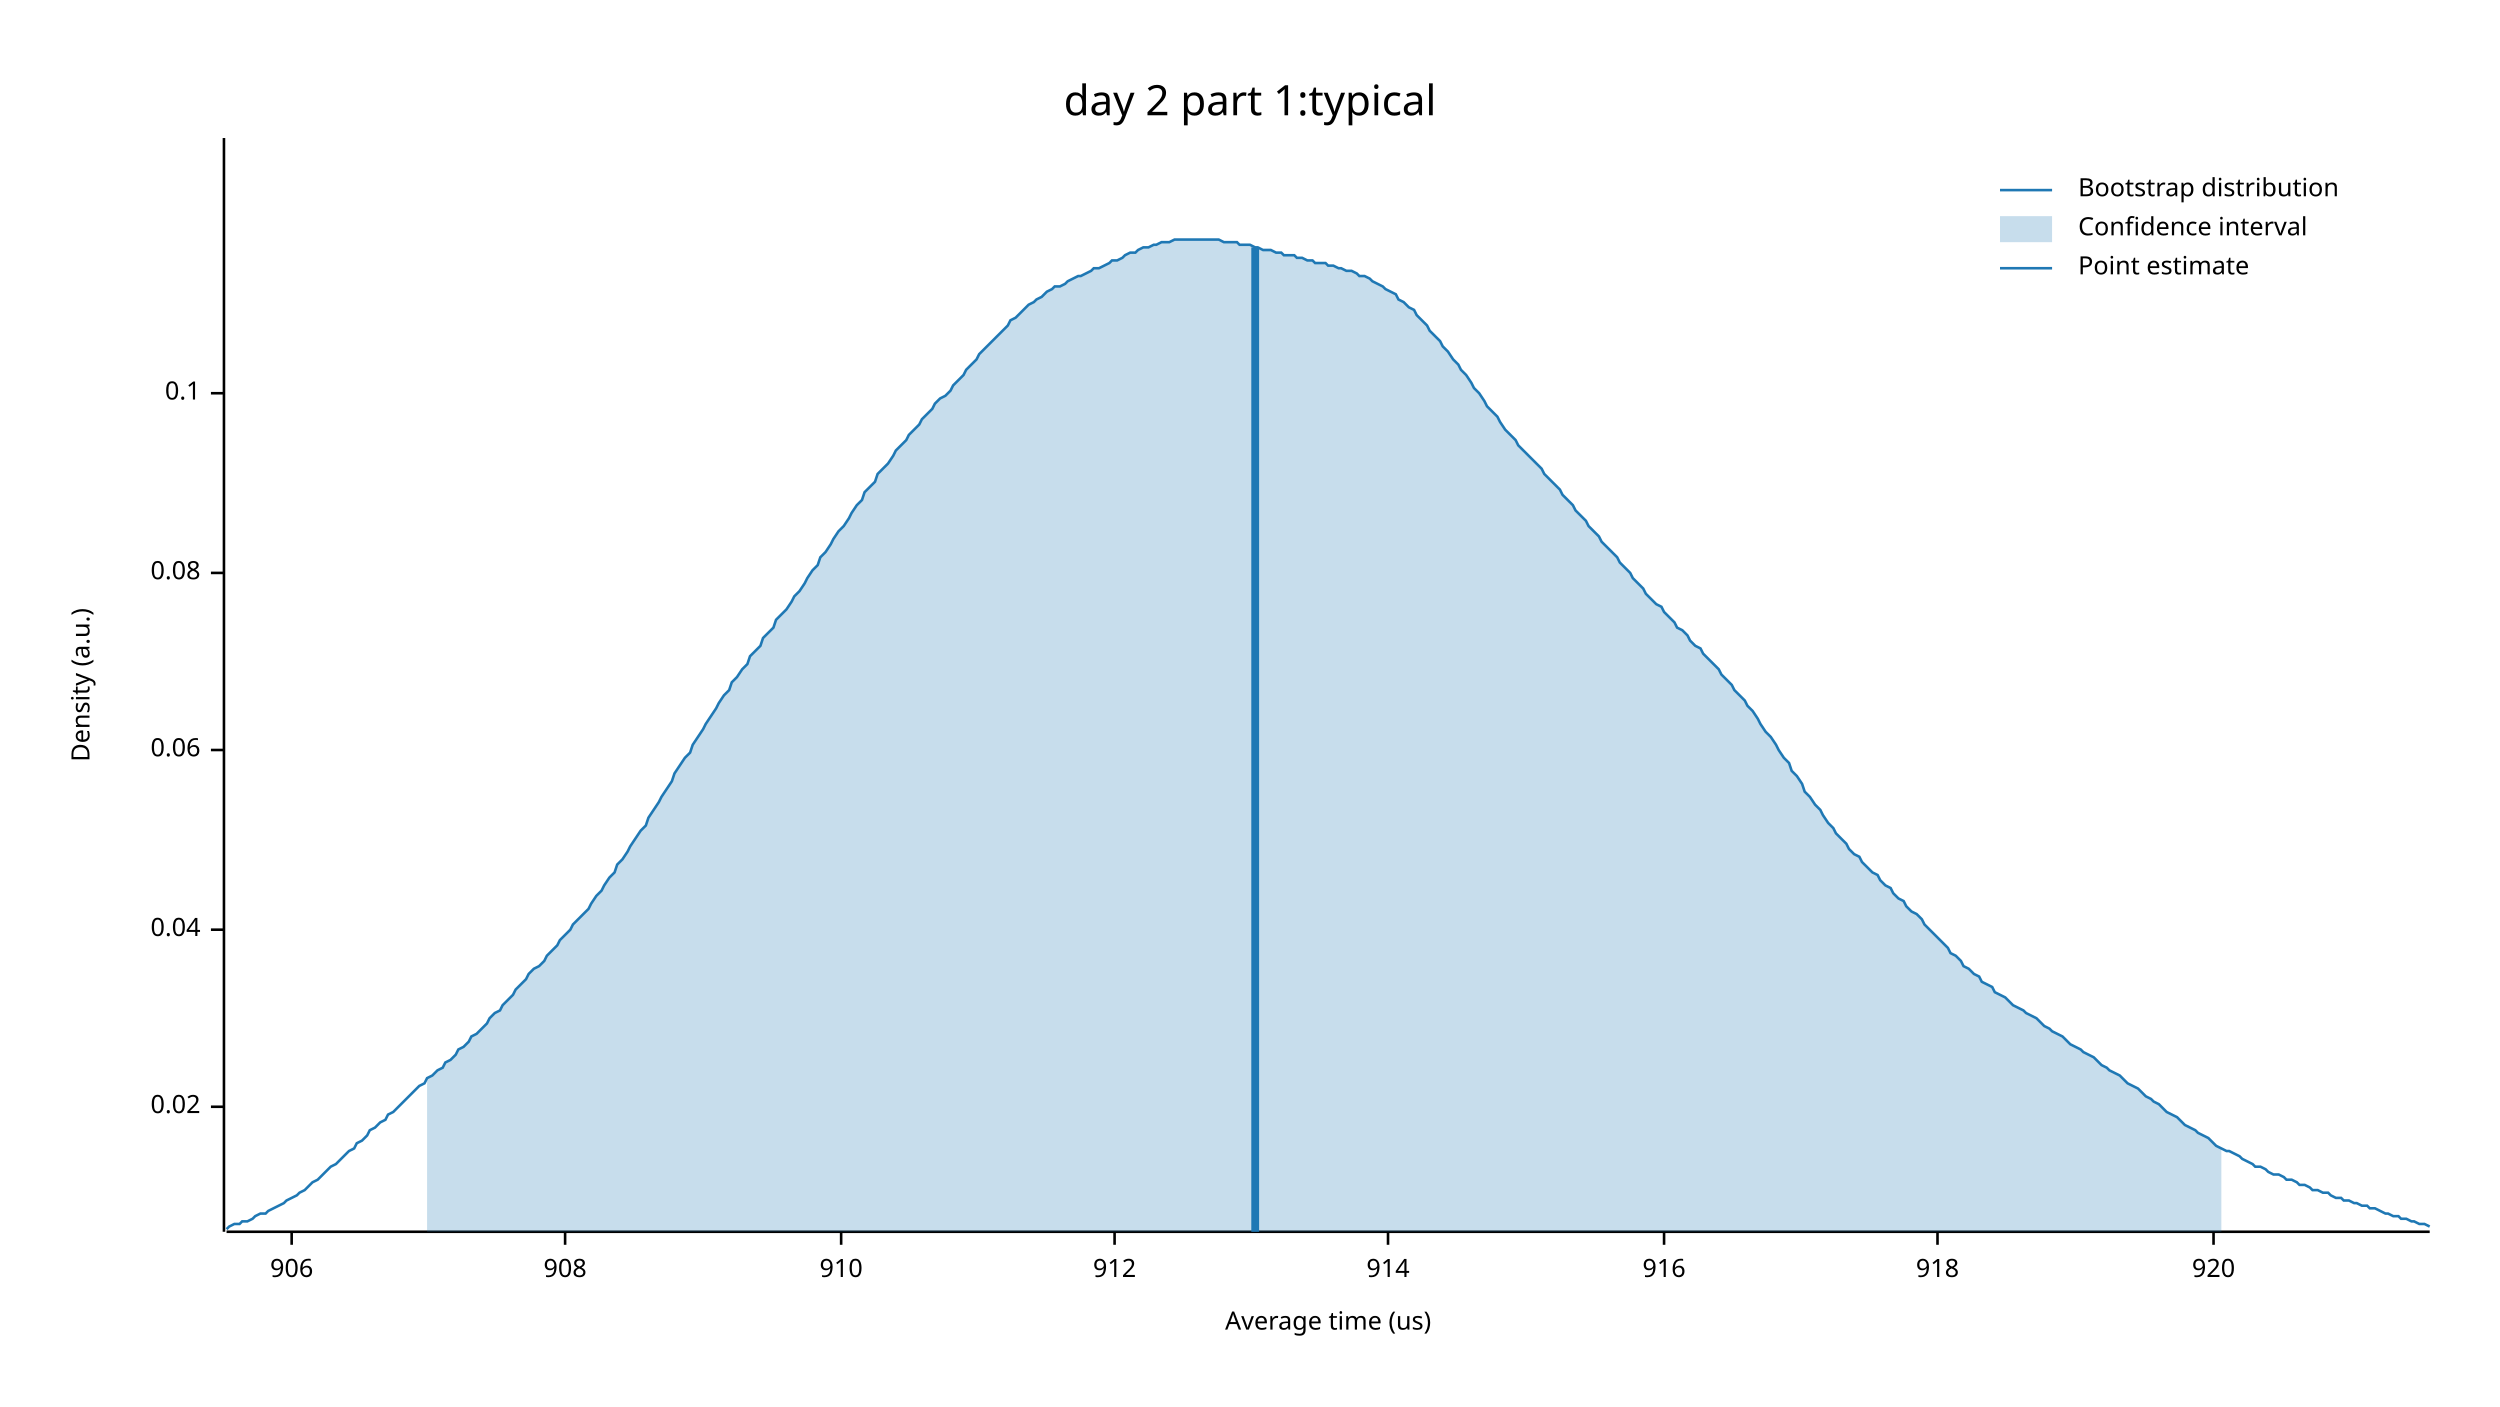
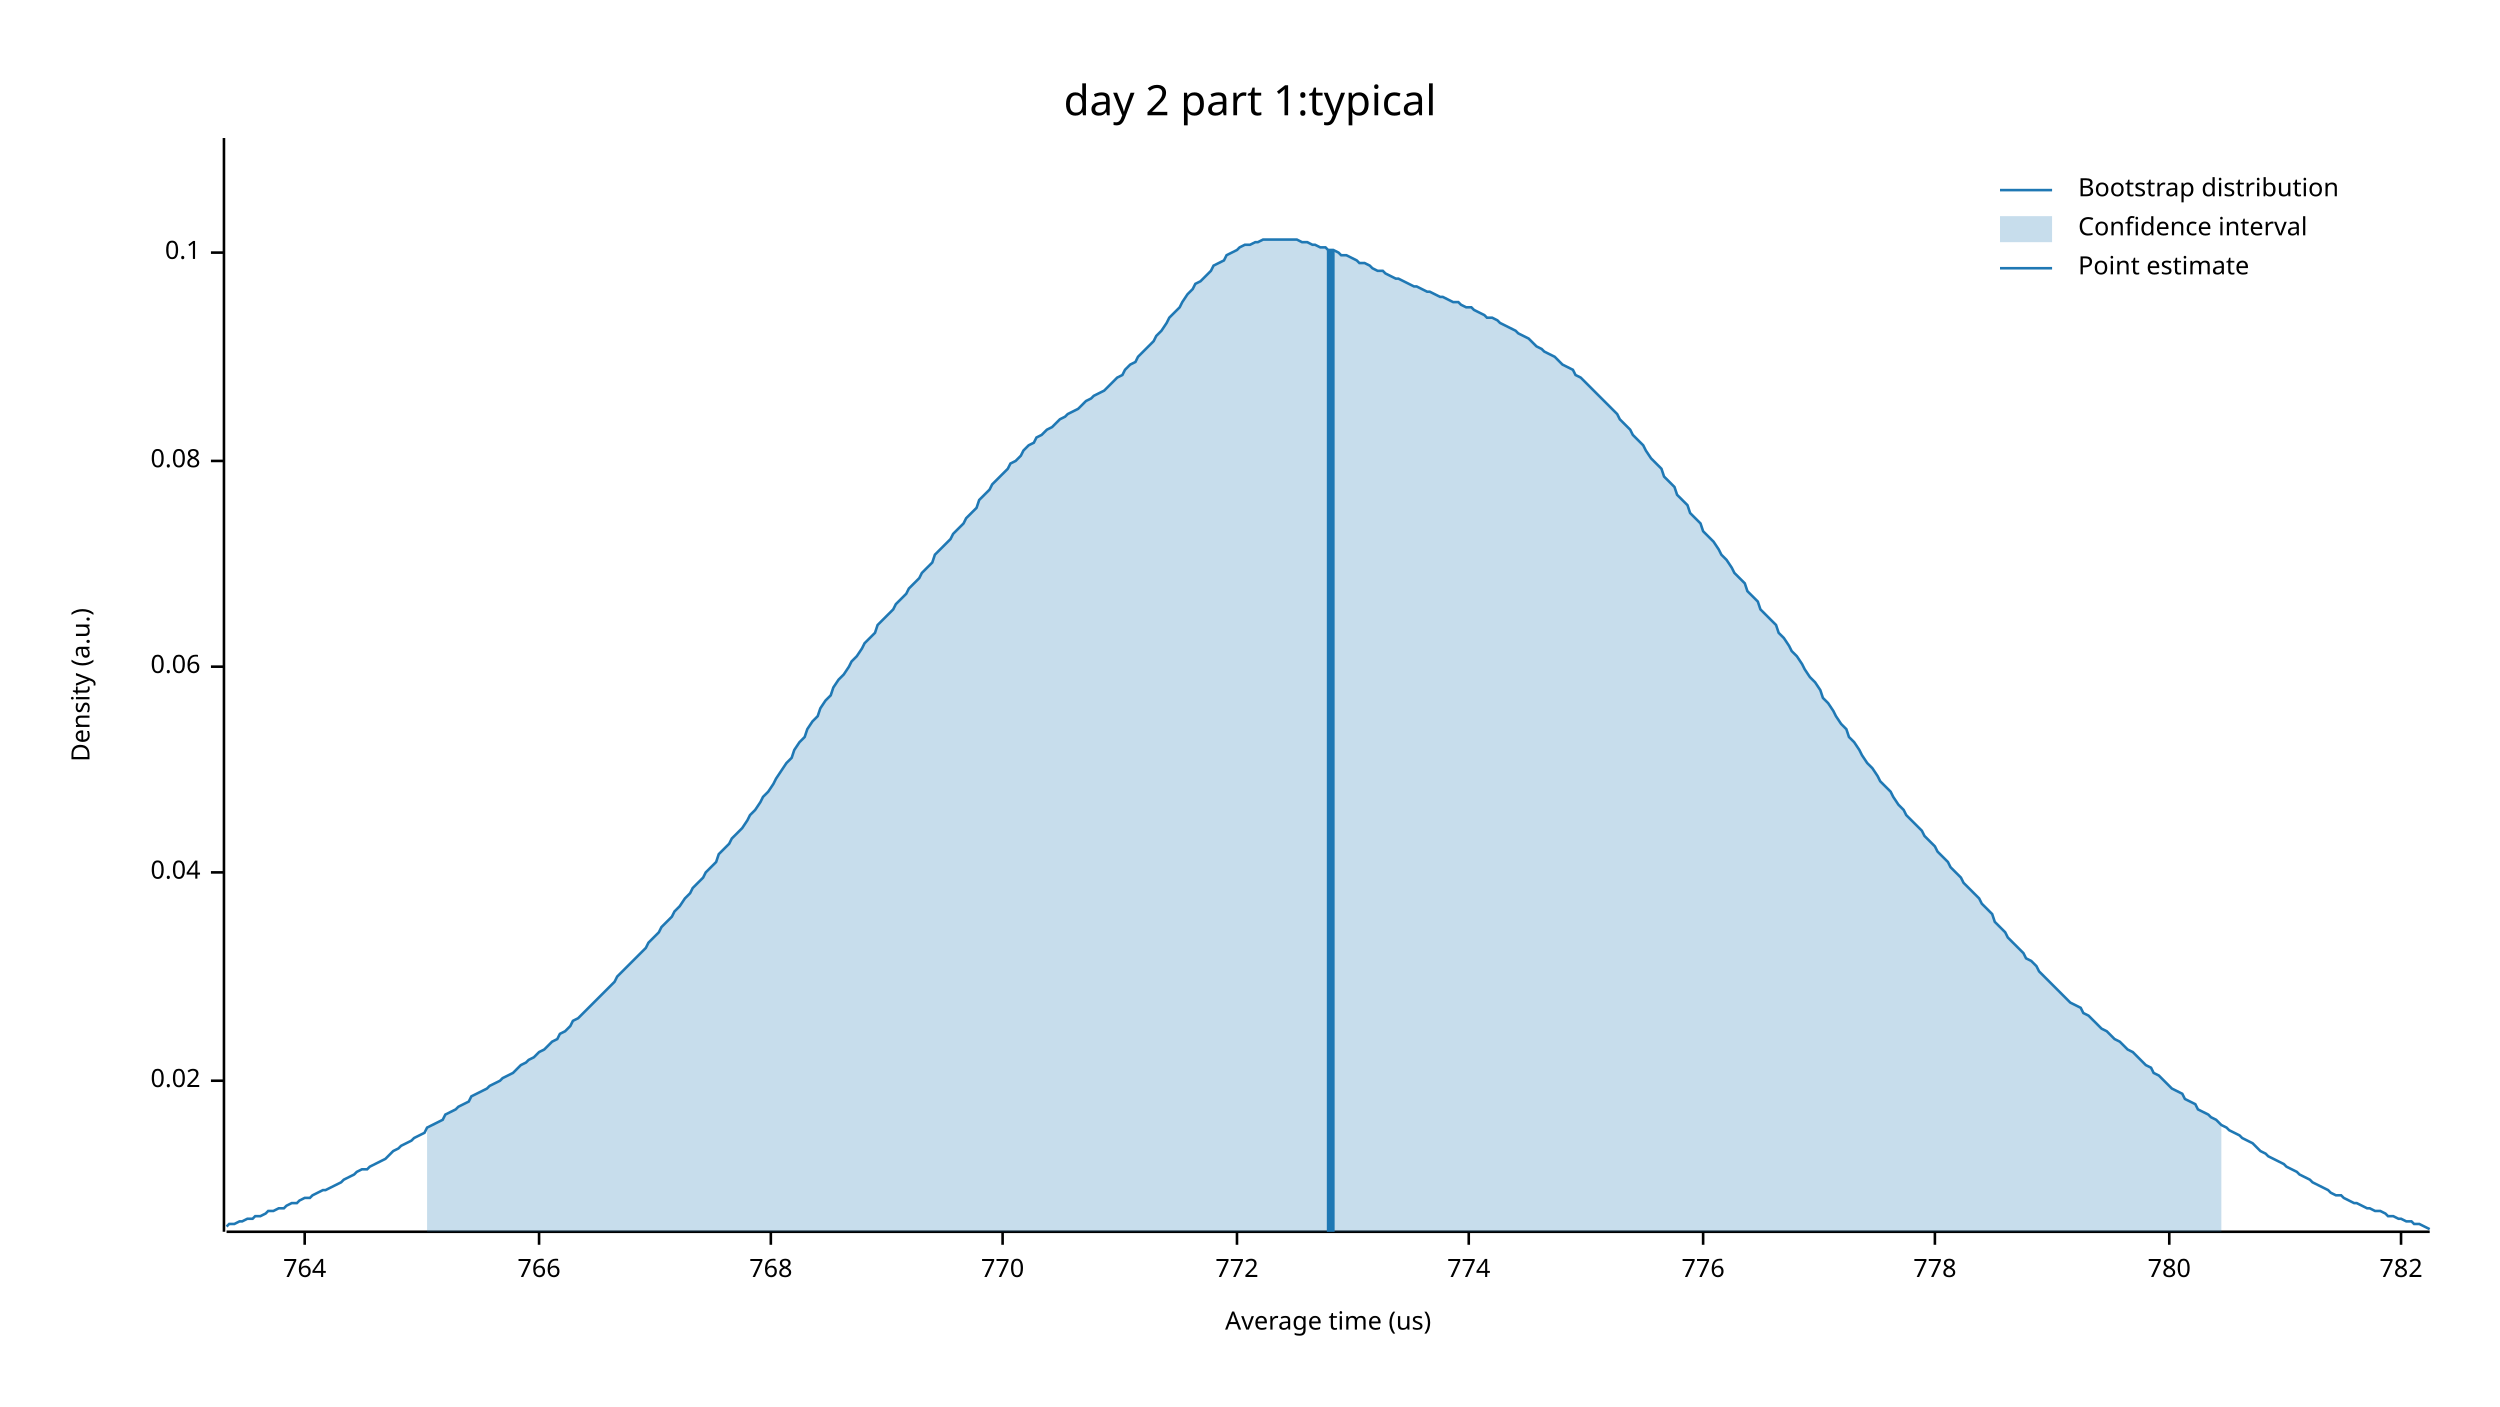
<svg xmlns="http://www.w3.org/2000/svg" width="960" height="540" viewBox="0 0 960 540">
  <text x="480" y="32" dy="0.76em" text-anchor="middle" font-family="sans-serif" font-size="16.129" opacity="1" fill="#000000">
day 2 part 1:typical
</text>
  <text x="27" y="263" dy="0.76em" text-anchor="middle" font-family="sans-serif" font-size="9.677" opacity="1" fill="#000000" transform="rotate(270, 27, 263)">
Density (a.u.)
</text>
  <text x="510" y="513" dy="-0.5ex" text-anchor="middle" font-family="sans-serif" font-size="9.677" opacity="1" fill="#000000">
Average time (us)
</text>
  <polyline fill="none" opacity="1" stroke="#000000" stroke-width="1" points="86,53 86,473 " />
-   <text x="77" y="425" dy="0.5ex" text-anchor="end" font-family="sans-serif" font-size="9.677" opacity="1" fill="#000000">
+   <text x="77" y="415" dy="0.5ex" text-anchor="end" font-family="sans-serif" font-size="9.677" opacity="1" fill="#000000">
0.02
</text>
-   <polyline fill="none" opacity="1" stroke="#000000" stroke-width="1" points="81,425 86,425 " />
-   <text x="77" y="357" dy="0.5ex" text-anchor="end" font-family="sans-serif" font-size="9.677" opacity="1" fill="#000000">
+   <polyline fill="none" opacity="1" stroke="#000000" stroke-width="1" points="81,415 86,415 " />
+   <text x="77" y="335" dy="0.5ex" text-anchor="end" font-family="sans-serif" font-size="9.677" opacity="1" fill="#000000">
0.04
</text>
-   <polyline fill="none" opacity="1" stroke="#000000" stroke-width="1" points="81,357 86,357 " />
-   <text x="77" y="288" dy="0.5ex" text-anchor="end" font-family="sans-serif" font-size="9.677" opacity="1" fill="#000000">
+   <polyline fill="none" opacity="1" stroke="#000000" stroke-width="1" points="81,335 86,335 " />
+   <text x="77" y="256" dy="0.5ex" text-anchor="end" font-family="sans-serif" font-size="9.677" opacity="1" fill="#000000">
0.06
</text>
-   <polyline fill="none" opacity="1" stroke="#000000" stroke-width="1" points="81,288 86,288 " />
-   <text x="77" y="220" dy="0.5ex" text-anchor="end" font-family="sans-serif" font-size="9.677" opacity="1" fill="#000000">
+   <polyline fill="none" opacity="1" stroke="#000000" stroke-width="1" points="81,256 86,256 " />
+   <text x="77" y="177" dy="0.5ex" text-anchor="end" font-family="sans-serif" font-size="9.677" opacity="1" fill="#000000">
0.08
</text>
-   <polyline fill="none" opacity="1" stroke="#000000" stroke-width="1" points="81,220 86,220 " />
-   <text x="77" y="151" dy="0.5ex" text-anchor="end" font-family="sans-serif" font-size="9.677" opacity="1" fill="#000000">
+   <polyline fill="none" opacity="1" stroke="#000000" stroke-width="1" points="81,177 86,177 " />
+   <text x="77" y="97" dy="0.5ex" text-anchor="end" font-family="sans-serif" font-size="9.677" opacity="1" fill="#000000">
0.1
</text>
-   <polyline fill="none" opacity="1" stroke="#000000" stroke-width="1" points="81,151 86,151 " />
+   <polyline fill="none" opacity="1" stroke="#000000" stroke-width="1" points="81,97 86,97 " />
  <polyline fill="none" opacity="1" stroke="#000000" stroke-width="1" points="87,473 933,473 " />
-   <text x="112" y="483" dy="0.76em" text-anchor="middle" font-family="sans-serif" font-size="9.677" opacity="1" fill="#000000">
- 906
+   <text x="117" y="483" dy="0.76em" text-anchor="middle" font-family="sans-serif" font-size="9.677" opacity="1" fill="#000000">
+ 764
</text>
-   <polyline fill="none" opacity="1" stroke="#000000" stroke-width="1" points="112,473 112,478 " />
-   <text x="217" y="483" dy="0.76em" text-anchor="middle" font-family="sans-serif" font-size="9.677" opacity="1" fill="#000000">
- 908
+   <polyline fill="none" opacity="1" stroke="#000000" stroke-width="1" points="117,473 117,478 " />
+   <text x="207" y="483" dy="0.76em" text-anchor="middle" font-family="sans-serif" font-size="9.677" opacity="1" fill="#000000">
+ 766
</text>
-   <polyline fill="none" opacity="1" stroke="#000000" stroke-width="1" points="217,473 217,478 " />
-   <text x="323" y="483" dy="0.76em" text-anchor="middle" font-family="sans-serif" font-size="9.677" opacity="1" fill="#000000">
- 910
+   <polyline fill="none" opacity="1" stroke="#000000" stroke-width="1" points="207,473 207,478 " />
+   <text x="296" y="483" dy="0.76em" text-anchor="middle" font-family="sans-serif" font-size="9.677" opacity="1" fill="#000000">
+ 768
</text>
-   <polyline fill="none" opacity="1" stroke="#000000" stroke-width="1" points="323,473 323,478 " />
-   <text x="428" y="483" dy="0.76em" text-anchor="middle" font-family="sans-serif" font-size="9.677" opacity="1" fill="#000000">
- 912
+   <polyline fill="none" opacity="1" stroke="#000000" stroke-width="1" points="296,473 296,478 " />
+   <text x="385" y="483" dy="0.76em" text-anchor="middle" font-family="sans-serif" font-size="9.677" opacity="1" fill="#000000">
+ 770
</text>
-   <polyline fill="none" opacity="1" stroke="#000000" stroke-width="1" points="428,473 428,478 " />
-   <text x="533" y="483" dy="0.76em" text-anchor="middle" font-family="sans-serif" font-size="9.677" opacity="1" fill="#000000">
- 914
+   <polyline fill="none" opacity="1" stroke="#000000" stroke-width="1" points="385,473 385,478 " />
+   <text x="475" y="483" dy="0.76em" text-anchor="middle" font-family="sans-serif" font-size="9.677" opacity="1" fill="#000000">
+ 772
</text>
-   <polyline fill="none" opacity="1" stroke="#000000" stroke-width="1" points="533,473 533,478 " />
-   <text x="639" y="483" dy="0.76em" text-anchor="middle" font-family="sans-serif" font-size="9.677" opacity="1" fill="#000000">
- 916
+   <polyline fill="none" opacity="1" stroke="#000000" stroke-width="1" points="475,473 475,478 " />
+   <text x="564" y="483" dy="0.76em" text-anchor="middle" font-family="sans-serif" font-size="9.677" opacity="1" fill="#000000">
+ 774
</text>
-   <polyline fill="none" opacity="1" stroke="#000000" stroke-width="1" points="639,473 639,478 " />
-   <text x="744" y="483" dy="0.76em" text-anchor="middle" font-family="sans-serif" font-size="9.677" opacity="1" fill="#000000">
- 918
+   <polyline fill="none" opacity="1" stroke="#000000" stroke-width="1" points="564,473 564,478 " />
+   <text x="654" y="483" dy="0.76em" text-anchor="middle" font-family="sans-serif" font-size="9.677" opacity="1" fill="#000000">
+ 776
</text>
-   <polyline fill="none" opacity="1" stroke="#000000" stroke-width="1" points="744,473 744,478 " />
-   <text x="850" y="483" dy="0.76em" text-anchor="middle" font-family="sans-serif" font-size="9.677" opacity="1" fill="#000000">
- 920
+   <polyline fill="none" opacity="1" stroke="#000000" stroke-width="1" points="654,473 654,478 " />
+   <text x="743" y="483" dy="0.76em" text-anchor="middle" font-family="sans-serif" font-size="9.677" opacity="1" fill="#000000">
+ 778
</text>
-   <polyline fill="none" opacity="1" stroke="#000000" stroke-width="1" points="850,473 850,478 " />
-   <polyline fill="none" opacity="1" stroke="#1F78B4" stroke-width="1" points="87,472 88,471 90,470 92,470 93,469 95,469 97,468 98,467 100,466 102,466 103,465 105,464 107,463 109,462 110,461 112,460 114,459 115,458 117,457 119,455 120,454 122,453 124,451 125,450 127,448 129,447 131,445 132,444 134,442 136,441 137,439 139,438 141,436 142,434 144,433 146,431 148,430 149,428 151,427 153,425 154,424 156,422 158,420 159,419 161,417 163,416 164,414 166,413 168,411 170,410 171,408 173,407 175,405 176,403 178,402 180,400 181,398 183,397 185,395 187,393 188,391 190,389 192,388 193,386 195,384 197,382 198,380 200,378 202,376 203,374 205,372 207,371 209,369 210,367 212,365 214,363 215,361 217,359 219,357 220,355 222,353 224,351 226,349 227,347 229,344 231,342 232,340 234,337 236,335 237,332 239,330 241,327 242,325 244,322 246,319 248,317 249,314 251,311 253,308 254,306 256,303 258,300 259,297 261,294 263,291 265,289 266,286 268,283 270,280 271,278 273,275 275,272 276,270 278,267 280,265 281,262 283,260 285,257 287,255 288,252 290,250 292,248 293,245 295,243 297,241 298,238 300,236 302,234 304,231 305,229 307,227 309,224 310,222 312,219 314,217 315,214 317,212 319,209 320,207 322,204 324,202 326,199 327,197 329,194 331,192 332,189 334,187 336,185 337,182 339,180 341,178 343,175 344,173 346,171 348,169 349,167 351,165 353,163 354,161 356,159 358,157 359,155 361,153 363,152 365,150 366,148 368,146 370,144 371,142 373,140 375,138 376,136 378,134 380,132 381,131 383,129 385,127 387,125 388,123 390,122 392,120 393,119 395,117 397,116 398,115 400,114 402,112 404,111 405,110 407,110 409,109 410,108 412,107 414,106 415,106 417,105 419,104 420,103 422,103 424,102 426,101 427,100 429,100 431,99 432,98 434,97 436,97 437,96 439,95 441,95 443,94 444,94 446,93 448,93 449,93 451,92 453,92 454,92 456,92 458,92 459,92 461,92 463,92 465,92 466,92 468,92 470,93 471,93 473,93 475,93 476,94 478,94 480,94 482,95 483,95 485,96 487,96 488,96 490,97 492,97 493,98 495,98 497,98 498,99 500,99 502,100 504,100 505,101 507,101 509,101 510,102 512,102 514,103 515,103 517,104 519,104 521,105 522,106 524,106 526,107 527,108 529,109 531,110 532,111 534,112 536,113 537,115 539,116 541,118 543,119 544,121 546,123 548,125 549,127 551,129 553,131 554,133 556,135 558,138 560,140 561,142 563,144 565,147 566,149 568,151 570,154 571,156 573,158 575,160 576,162 578,165 580,167 582,169 583,171 585,173 587,175 588,176 590,178 592,180 593,182 595,184 597,186 599,188 600,190 602,192 604,194 605,196 607,198 609,200 610,202 612,204 614,206 615,208 617,210 619,212 621,214 622,216 624,218 626,220 627,222 629,224 631,226 632,228 634,230 636,232 638,233 639,235 641,237 643,239 644,241 646,242 648,244 649,246 651,248 653,249 654,251 656,253 658,255 660,257 661,259 663,261 665,263 666,265 668,267 670,269 671,271 673,273 675,276 676,278 678,281 680,283 682,286 683,288 685,291 687,293 688,296 690,298 692,301 693,304 695,306 697,309 699,311 700,313 702,316 704,318 705,320 707,322 709,324 710,326 712,328 714,329 715,331 717,333 719,335 721,336 722,338 724,340 726,341 727,343 729,345 731,346 732,348 734,350 736,351 738,353 739,355 741,357 743,359 744,360 746,362 748,364 749,366 751,367 753,369 754,371 756,372 758,374 760,375 761,377 763,378 765,379 766,381 768,382 770,383 771,384 773,386 775,387 777,388 778,389 780,390 782,391 783,392 785,394 787,395 788,396 790,397 792,398 793,399 795,401 797,402 799,403 800,404 802,405 804,406 805,407 807,409 809,410 810,411 812,412 814,413 816,415 817,416 819,417 821,418 822,419 824,421 826,422 827,423 829,424 831,426 832,427 834,428 836,429 838,431 839,432 841,433 843,434 844,435 846,436 848,437 849,438 851,440 853,441 855,442 856,442 858,443 860,444 861,445 863,446 865,447 866,448 868,448 870,449 871,450 873,451 875,451 877,452 878,453 880,453 882,454 883,455 885,455 887,456 888,457 890,457 892,458 894,458 895,459 897,460 899,460 900,461 902,461 904,462 905,462 907,463 909,463 910,464 912,464 914,465 916,466 917,466 919,467 921,467 922,468 924,468 926,469 927,469 929,470 931,470 933,471 " />
-   <polygon opacity="0.25" fill="#1F78B4" points="164,414 166,413 168,411 170,410 171,408 173,407 175,405 176,403 178,402 180,400 181,398 183,397 185,395 187,393 188,391 190,389 192,388 193,386 195,384 197,382 198,380 200,378 202,376 203,374 205,372 207,371 209,369 210,367 212,365 214,363 215,361 217,359 219,357 220,355 222,353 224,351 226,349 227,347 229,344 231,342 232,340 234,337 236,335 237,332 239,330 241,327 242,325 244,322 246,319 248,317 249,314 251,311 253,308 254,306 256,303 258,300 259,297 261,294 263,291 265,289 266,286 268,283 270,280 271,278 273,275 275,272 276,270 278,267 280,265 281,262 283,260 285,257 287,255 288,252 290,250 292,248 293,245 295,243 297,241 298,238 300,236 302,234 304,231 305,229 307,227 309,224 310,222 312,219 314,217 315,214 317,212 319,209 320,207 322,204 324,202 326,199 327,197 329,194 331,192 332,189 334,187 336,185 337,182 339,180 341,178 343,175 344,173 346,171 348,169 349,167 351,165 353,163 354,161 356,159 358,157 359,155 361,153 363,152 365,150 366,148 368,146 370,144 371,142 373,140 375,138 376,136 378,134 380,132 381,131 383,129 385,127 387,125 388,123 390,122 392,120 393,119 395,117 397,116 398,115 400,114 402,112 404,111 405,110 407,110 409,109 410,108 412,107 414,106 415,106 417,105 419,104 420,103 422,103 424,102 426,101 427,100 429,100 431,99 432,98 434,97 436,97 437,96 439,95 441,95 443,94 444,94 446,93 448,93 449,93 451,92 453,92 454,92 456,92 458,92 459,92 461,92 463,92 465,92 466,92 468,92 470,93 471,93 473,93 475,93 476,94 478,94 480,94 482,95 483,95 485,96 487,96 488,96 490,97 492,97 493,98 495,98 497,98 498,99 500,99 502,100 504,100 505,101 507,101 509,101 510,102 512,102 514,103 515,103 517,104 519,104 521,105 522,106 524,106 526,107 527,108 529,109 531,110 532,111 534,112 536,113 537,115 539,116 541,118 543,119 544,121 546,123 548,125 549,127 551,129 553,131 554,133 556,135 558,138 560,140 561,142 563,144 565,147 566,149 568,151 570,154 571,156 573,158 575,160 576,162 578,165 580,167 582,169 583,171 585,173 587,175 588,176 590,178 592,180 593,182 595,184 597,186 599,188 600,190 602,192 604,194 605,196 607,198 609,200 610,202 612,204 614,206 615,208 617,210 619,212 621,214 622,216 624,218 626,220 627,222 629,224 631,226 632,228 634,230 636,232 638,233 639,235 641,237 643,239 644,241 646,242 648,244 649,246 651,248 653,249 654,251 656,253 658,255 660,257 661,259 663,261 665,263 666,265 668,267 670,269 671,271 673,273 675,276 676,278 678,281 680,283 682,286 683,288 685,291 687,293 688,296 690,298 692,301 693,304 695,306 697,309 699,311 700,313 702,316 704,318 705,320 707,322 709,324 710,326 712,328 714,329 715,331 717,333 719,335 721,336 722,338 724,340 726,341 727,343 729,345 731,346 732,348 734,350 736,351 738,353 739,355 741,357 743,359 744,360 746,362 748,364 749,366 751,367 753,369 754,371 756,372 758,374 760,375 761,377 763,378 765,379 766,381 768,382 770,383 771,384 773,386 775,387 777,388 778,389 780,390 782,391 783,392 785,394 787,395 788,396 790,397 792,398 793,399 795,401 797,402 799,403 800,404 802,405 804,406 805,407 807,409 809,410 810,411 812,412 814,413 816,415 817,416 819,417 821,418 822,419 824,421 826,422 827,423 829,424 831,426 832,427 834,428 836,429 838,431 839,432 841,433 843,434 844,435 846,436 848,437 849,438 851,440 853,441 853,473 164,473 " />
-   <polyline fill="none" opacity="1" stroke="#1F78B4" stroke-width="3" points="482,473 482,95 " />
+   <polyline fill="none" opacity="1" stroke="#000000" stroke-width="1" points="743,473 743,478 " />
+   <text x="833" y="483" dy="0.76em" text-anchor="middle" font-family="sans-serif" font-size="9.677" opacity="1" fill="#000000">
+ 780
+ </text>
+   <polyline fill="none" opacity="1" stroke="#000000" stroke-width="1" points="833,473 833,478 " />
+   <text x="922" y="483" dy="0.76em" text-anchor="middle" font-family="sans-serif" font-size="9.677" opacity="1" fill="#000000">
+ 782
+ </text>
+   <polyline fill="none" opacity="1" stroke="#000000" stroke-width="1" points="922,473 922,478 " />
+   <polyline fill="none" opacity="1" stroke="#1F78B4" stroke-width="1" points="87,471 88,470 90,470 92,469 93,469 95,468 97,468 98,467 100,467 102,466 103,465 105,465 107,464 109,464 110,463 112,462 114,462 115,461 117,460 119,460 120,459 122,458 124,457 125,457 127,456 129,455 131,454 132,453 134,452 136,451 137,450 139,449 141,449 142,448 144,447 146,446 148,445 149,444 151,442 153,441 154,440 156,439 158,438 159,437 161,436 163,435 164,433 166,432 168,431 170,430 171,428 173,427 175,426 176,425 178,424 180,423 181,421 183,420 185,419 187,418 188,417 190,416 192,415 193,414 195,413 197,412 198,411 200,409 202,408 203,407 205,406 207,404 209,403 210,402 212,400 214,399 215,397 217,396 219,394 220,392 222,391 224,389 226,387 227,386 229,384 231,382 232,381 234,379 236,377 237,375 239,373 241,371 242,370 244,368 246,366 248,364 249,362 251,360 253,358 254,356 256,354 258,352 259,350 261,348 263,345 265,343 266,341 268,339 270,337 271,335 273,333 275,331 276,328 278,326 280,324 281,322 283,320 285,318 287,315 288,313 290,311 292,308 293,306 295,304 297,301 298,299 300,296 302,293 304,291 305,288 307,285 309,283 310,280 312,277 314,275 315,272 317,269 319,267 320,264 322,261 324,259 326,256 327,254 329,252 331,249 332,247 334,245 336,243 337,240 339,238 341,236 343,234 344,232 346,230 348,228 349,226 351,224 353,222 354,220 356,218 358,216 359,213 361,211 363,209 365,207 366,205 368,203 370,201 371,199 373,197 375,195 376,192 378,190 380,188 381,186 383,184 385,182 387,180 388,178 390,177 392,175 393,173 395,171 397,170 398,168 400,167 402,165 404,164 405,163 407,161 409,160 410,159 412,158 414,157 415,156 417,154 419,153 420,152 422,151 424,150 426,148 427,147 429,145 431,144 432,142 434,140 436,139 437,137 439,135 441,133 443,131 444,129 446,127 448,124 449,122 451,120 453,118 454,116 456,113 458,111 459,109 461,108 463,106 465,104 466,102 468,101 470,100 471,98 473,97 475,96 476,95 478,94 480,94 482,93 483,93 485,92 487,92 488,92 490,92 492,92 493,92 495,92 497,92 498,92 500,93 502,93 504,94 505,94 507,95 509,95 510,96 512,96 514,97 515,98 517,98 519,99 521,100 522,101 524,101 526,102 527,103 529,104 531,104 532,105 534,106 536,107 537,107 539,108 541,109 543,110 544,110 546,111 548,112 549,112 551,113 553,114 554,114 556,115 558,116 560,116 561,117 563,118 565,118 566,119 568,120 570,121 571,122 573,122 575,123 576,124 578,125 580,126 582,127 583,128 585,129 587,130 588,131 590,133 592,134 593,135 595,136 597,137 599,139 600,140 602,141 604,142 605,144 607,145 609,147 610,148 612,150 614,152 615,153 617,155 619,157 621,159 622,161 624,163 626,165 627,167 629,169 631,171 632,173 634,176 636,178 638,180 639,183 641,185 643,187 644,190 646,192 648,194 649,197 651,199 653,201 654,204 656,206 658,208 660,211 661,213 663,215 665,218 666,220 668,222 670,224 671,227 673,229 675,231 676,234 678,236 680,238 682,240 683,243 685,245 687,248 688,250 690,252 692,255 693,257 695,260 697,262 699,265 700,268 702,270 704,273 705,275 707,278 709,280 710,283 712,285 714,288 715,290 717,293 719,295 721,298 722,300 724,302 726,304 727,306 729,309 731,311 732,313 734,315 736,317 738,319 739,321 741,323 743,325 744,327 746,329 748,331 749,333 751,335 753,337 754,339 756,341 758,343 760,345 761,347 763,349 765,351 766,354 768,356 770,358 771,360 773,362 775,364 777,366 778,368 780,369 782,371 783,373 785,375 787,377 788,378 790,380 792,382 793,383 795,385 797,386 799,387 800,389 802,390 804,392 805,393 807,395 809,396 810,397 812,399 814,400 816,402 817,403 819,404 821,406 822,407 824,409 826,410 827,412 829,413 831,415 832,416 834,418 836,419 838,420 839,422 841,423 843,424 844,426 846,427 848,428 849,429 851,430 853,432 855,433 856,434 858,435 860,436 861,437 863,438 865,439 866,440 868,442 870,443 871,444 873,445 875,446 877,447 878,448 880,449 882,450 883,451 885,452 887,453 888,454 890,455 892,456 894,457 895,458 897,459 899,459 900,460 902,461 904,462 905,462 907,463 909,464 910,464 912,465 914,465 916,466 917,467 919,467 921,468 922,468 924,469 926,469 927,470 929,470 931,471 933,472 " />
+   <polygon opacity="0.25" fill="#1F78B4" points="164,433 166,432 168,431 170,430 171,428 173,427 175,426 176,425 178,424 180,423 181,421 183,420 185,419 187,418 188,417 190,416 192,415 193,414 195,413 197,412 198,411 200,409 202,408 203,407 205,406 207,404 209,403 210,402 212,400 214,399 215,397 217,396 219,394 220,392 222,391 224,389 226,387 227,386 229,384 231,382 232,381 234,379 236,377 237,375 239,373 241,371 242,370 244,368 246,366 248,364 249,362 251,360 253,358 254,356 256,354 258,352 259,350 261,348 263,345 265,343 266,341 268,339 270,337 271,335 273,333 275,331 276,328 278,326 280,324 281,322 283,320 285,318 287,315 288,313 290,311 292,308 293,306 295,304 297,301 298,299 300,296 302,293 304,291 305,288 307,285 309,283 310,280 312,277 314,275 315,272 317,269 319,267 320,264 322,261 324,259 326,256 327,254 329,252 331,249 332,247 334,245 336,243 337,240 339,238 341,236 343,234 344,232 346,230 348,228 349,226 351,224 353,222 354,220 356,218 358,216 359,213 361,211 363,209 365,207 366,205 368,203 370,201 371,199 373,197 375,195 376,192 378,190 380,188 381,186 383,184 385,182 387,180 388,178 390,177 392,175 393,173 395,171 397,170 398,168 400,167 402,165 404,164 405,163 407,161 409,160 410,159 412,158 414,157 415,156 417,154 419,153 420,152 422,151 424,150 426,148 427,147 429,145 431,144 432,142 434,140 436,139 437,137 439,135 441,133 443,131 444,129 446,127 448,124 449,122 451,120 453,118 454,116 456,113 458,111 459,109 461,108 463,106 465,104 466,102 468,101 470,100 471,98 473,97 475,96 476,95 478,94 480,94 482,93 483,93 485,92 487,92 488,92 490,92 492,92 493,92 495,92 497,92 498,92 500,93 502,93 504,94 505,94 507,95 509,95 510,96 512,96 514,97 515,98 517,98 519,99 521,100 522,101 524,101 526,102 527,103 529,104 531,104 532,105 534,106 536,107 537,107 539,108 541,109 543,110 544,110 546,111 548,112 549,112 551,113 553,114 554,114 556,115 558,116 560,116 561,117 563,118 565,118 566,119 568,120 570,121 571,122 573,122 575,123 576,124 578,125 580,126 582,127 583,128 585,129 587,130 588,131 590,133 592,134 593,135 595,136 597,137 599,139 600,140 602,141 604,142 605,144 607,145 609,147 610,148 612,150 614,152 615,153 617,155 619,157 621,159 622,161 624,163 626,165 627,167 629,169 631,171 632,173 634,176 636,178 638,180 639,183 641,185 643,187 644,190 646,192 648,194 649,197 651,199 653,201 654,204 656,206 658,208 660,211 661,213 663,215 665,218 666,220 668,222 670,224 671,227 673,229 675,231 676,234 678,236 680,238 682,240 683,243 685,245 687,248 688,250 690,252 692,255 693,257 695,260 697,262 699,265 700,268 702,270 704,273 705,275 707,278 709,280 710,283 712,285 714,288 715,290 717,293 719,295 721,298 722,300 724,302 726,304 727,306 729,309 731,311 732,313 734,315 736,317 738,319 739,321 741,323 743,325 744,327 746,329 748,331 749,333 751,335 753,337 754,339 756,341 758,343 760,345 761,347 763,349 765,351 766,354 768,356 770,358 771,360 773,362 775,364 777,366 778,368 780,369 782,371 783,373 785,375 787,377 788,378 790,380 792,382 793,383 795,385 797,386 799,387 800,389 802,390 804,392 805,393 807,395 809,396 810,397 812,399 814,400 816,402 817,403 819,404 821,406 822,407 824,409 826,410 827,412 829,413 831,415 832,416 834,418 836,419 838,420 839,422 841,423 843,424 844,426 846,427 848,428 849,429 851,430 853,432 853,473 164,473 " />
+   <polyline fill="none" opacity="1" stroke="#1F78B4" stroke-width="3" points="511,473 511,96 " />
  <text x="798" y="68" dy="0.76em" text-anchor="start" font-family="sans-serif" font-size="9.677" opacity="1" fill="#000000">
Bootstrap distribution
</text>
  <text x="798" y="83" dy="0.76em" text-anchor="start" font-family="sans-serif" font-size="9.677" opacity="1" fill="#000000">
Confidence interval
</text>
  <text x="798" y="98" dy="0.76em" text-anchor="start" font-family="sans-serif" font-size="9.677" opacity="1" fill="#000000">
Point estimate
</text>
  <polyline fill="none" opacity="1" stroke="#1F78B4" stroke-width="1" points="768,73 788,73 " />
  <rect x="768" y="83" width="20" height="10" opacity="0.25" fill="#1F78B4" stroke="none" />
  <polyline fill="none" opacity="1" stroke="#1F78B4" stroke-width="1" points="768,103 788,103 " />
</svg>
